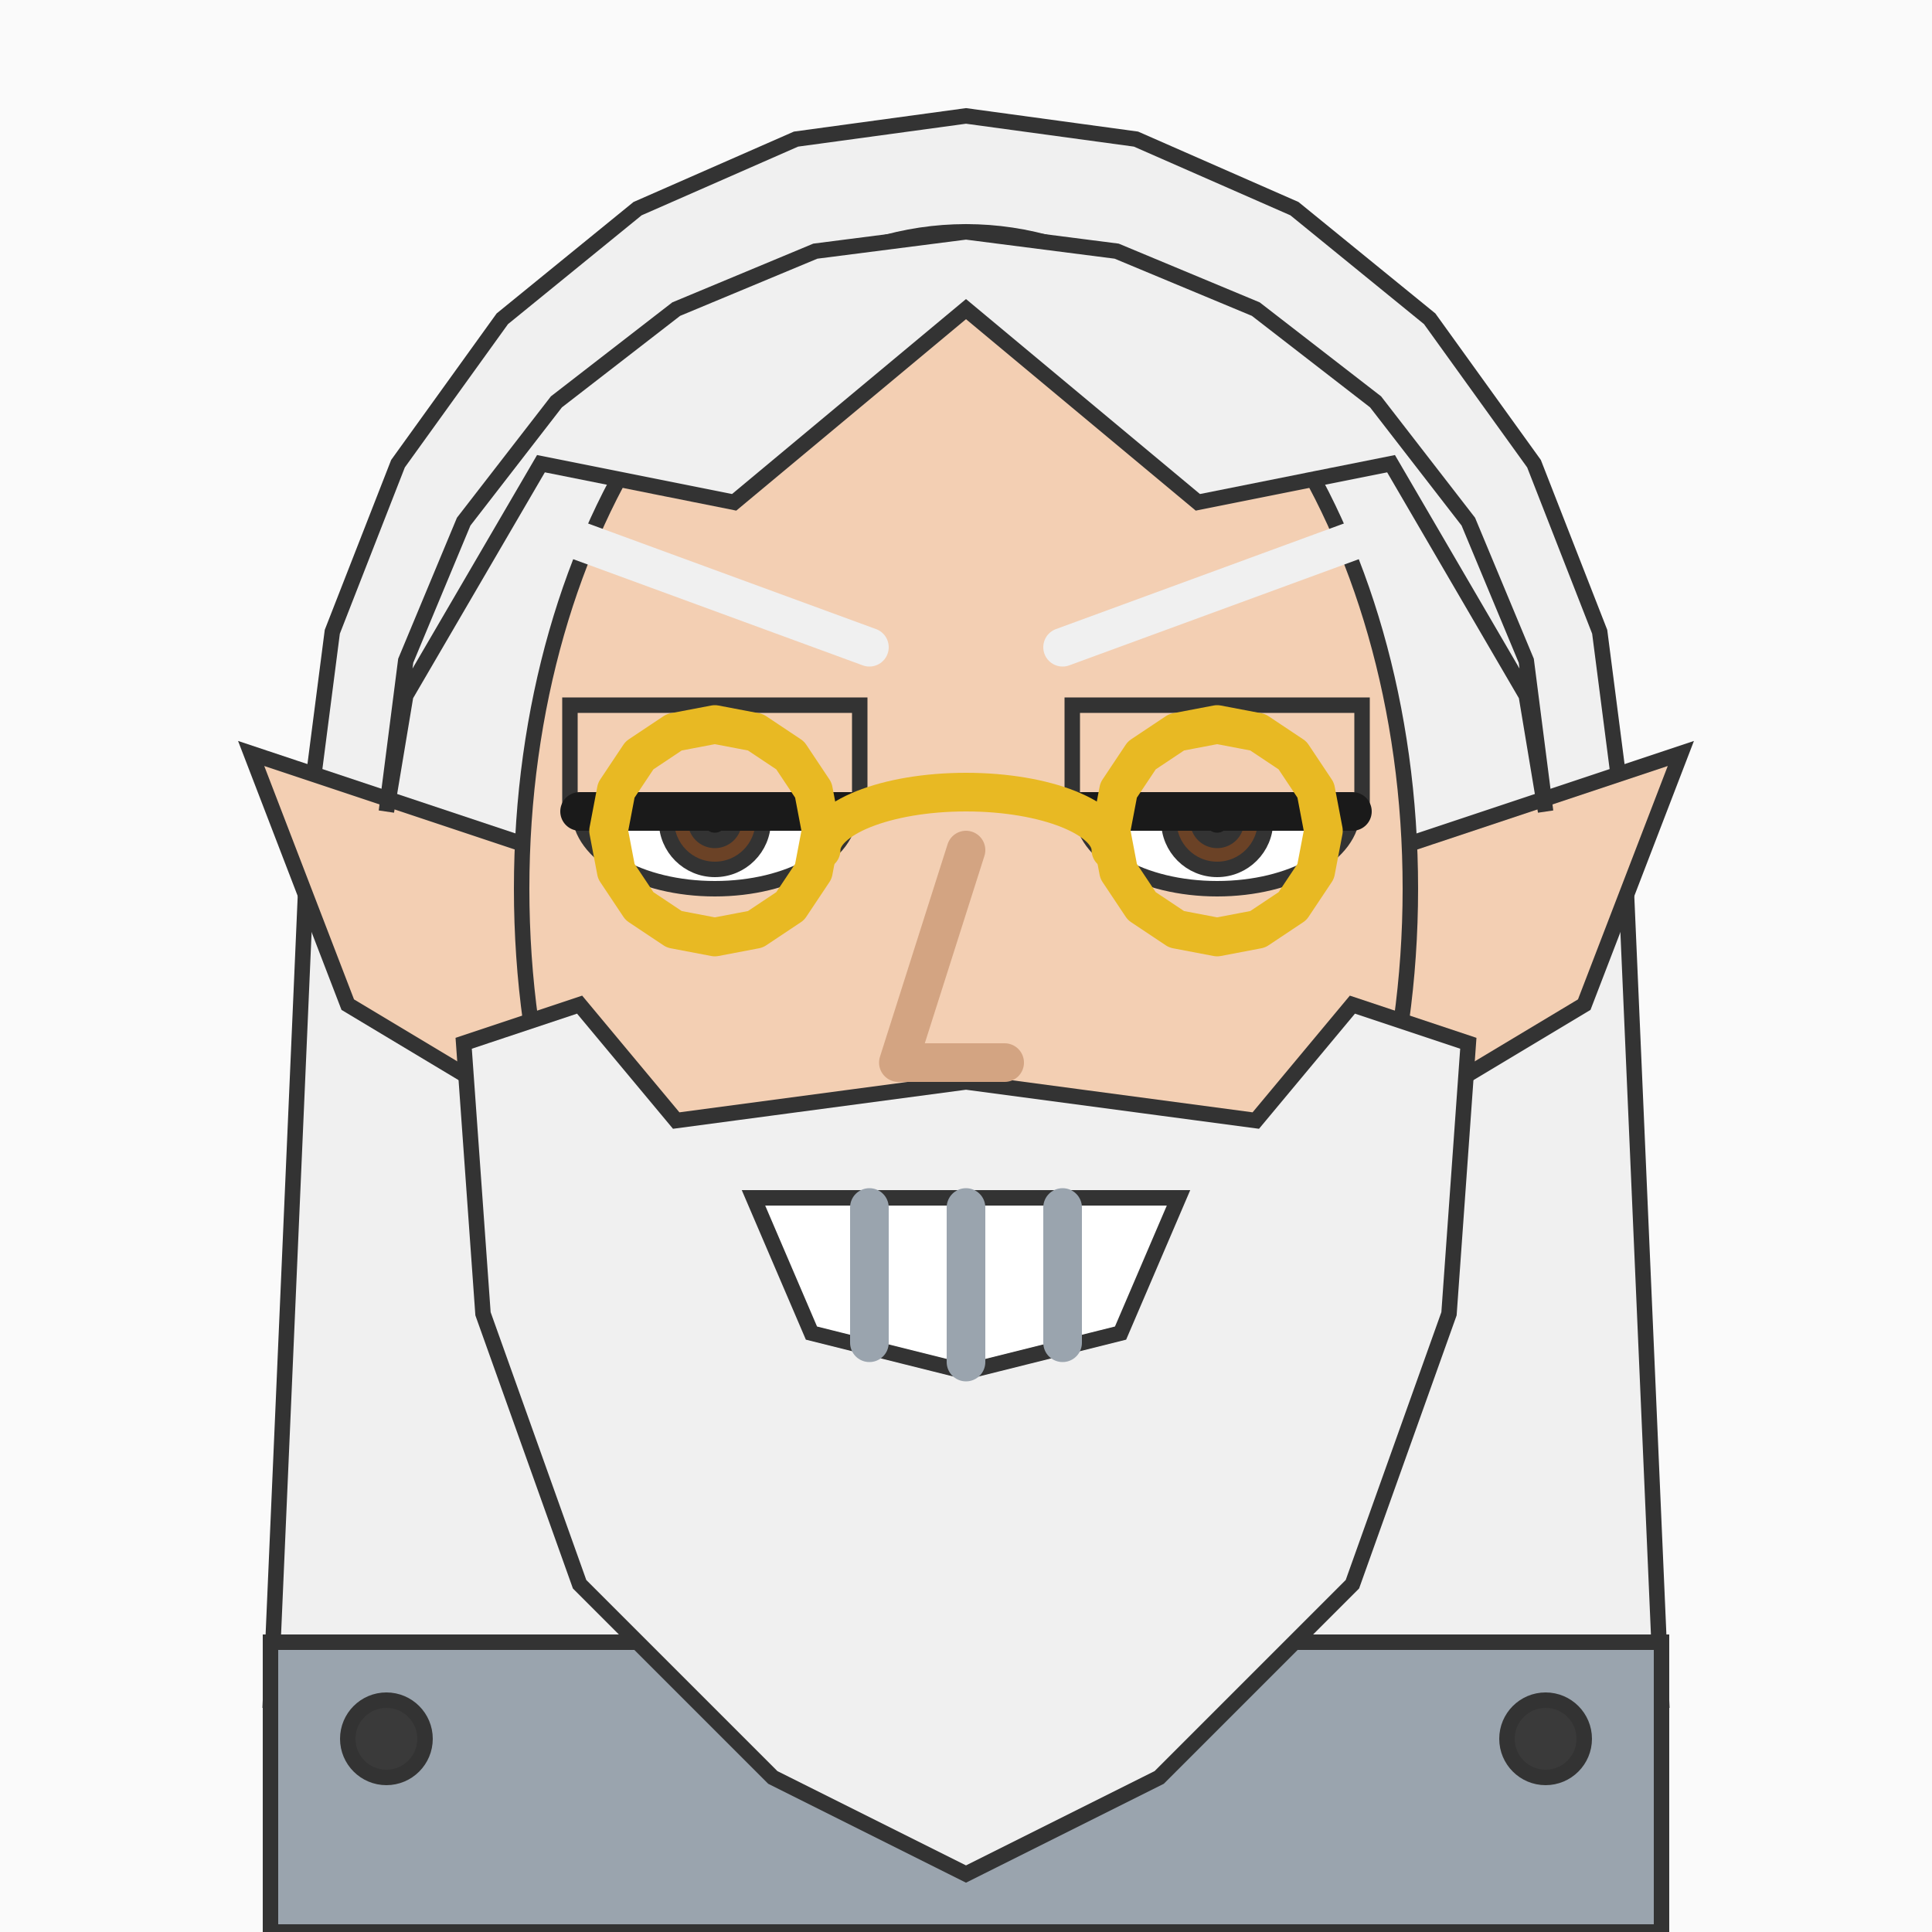
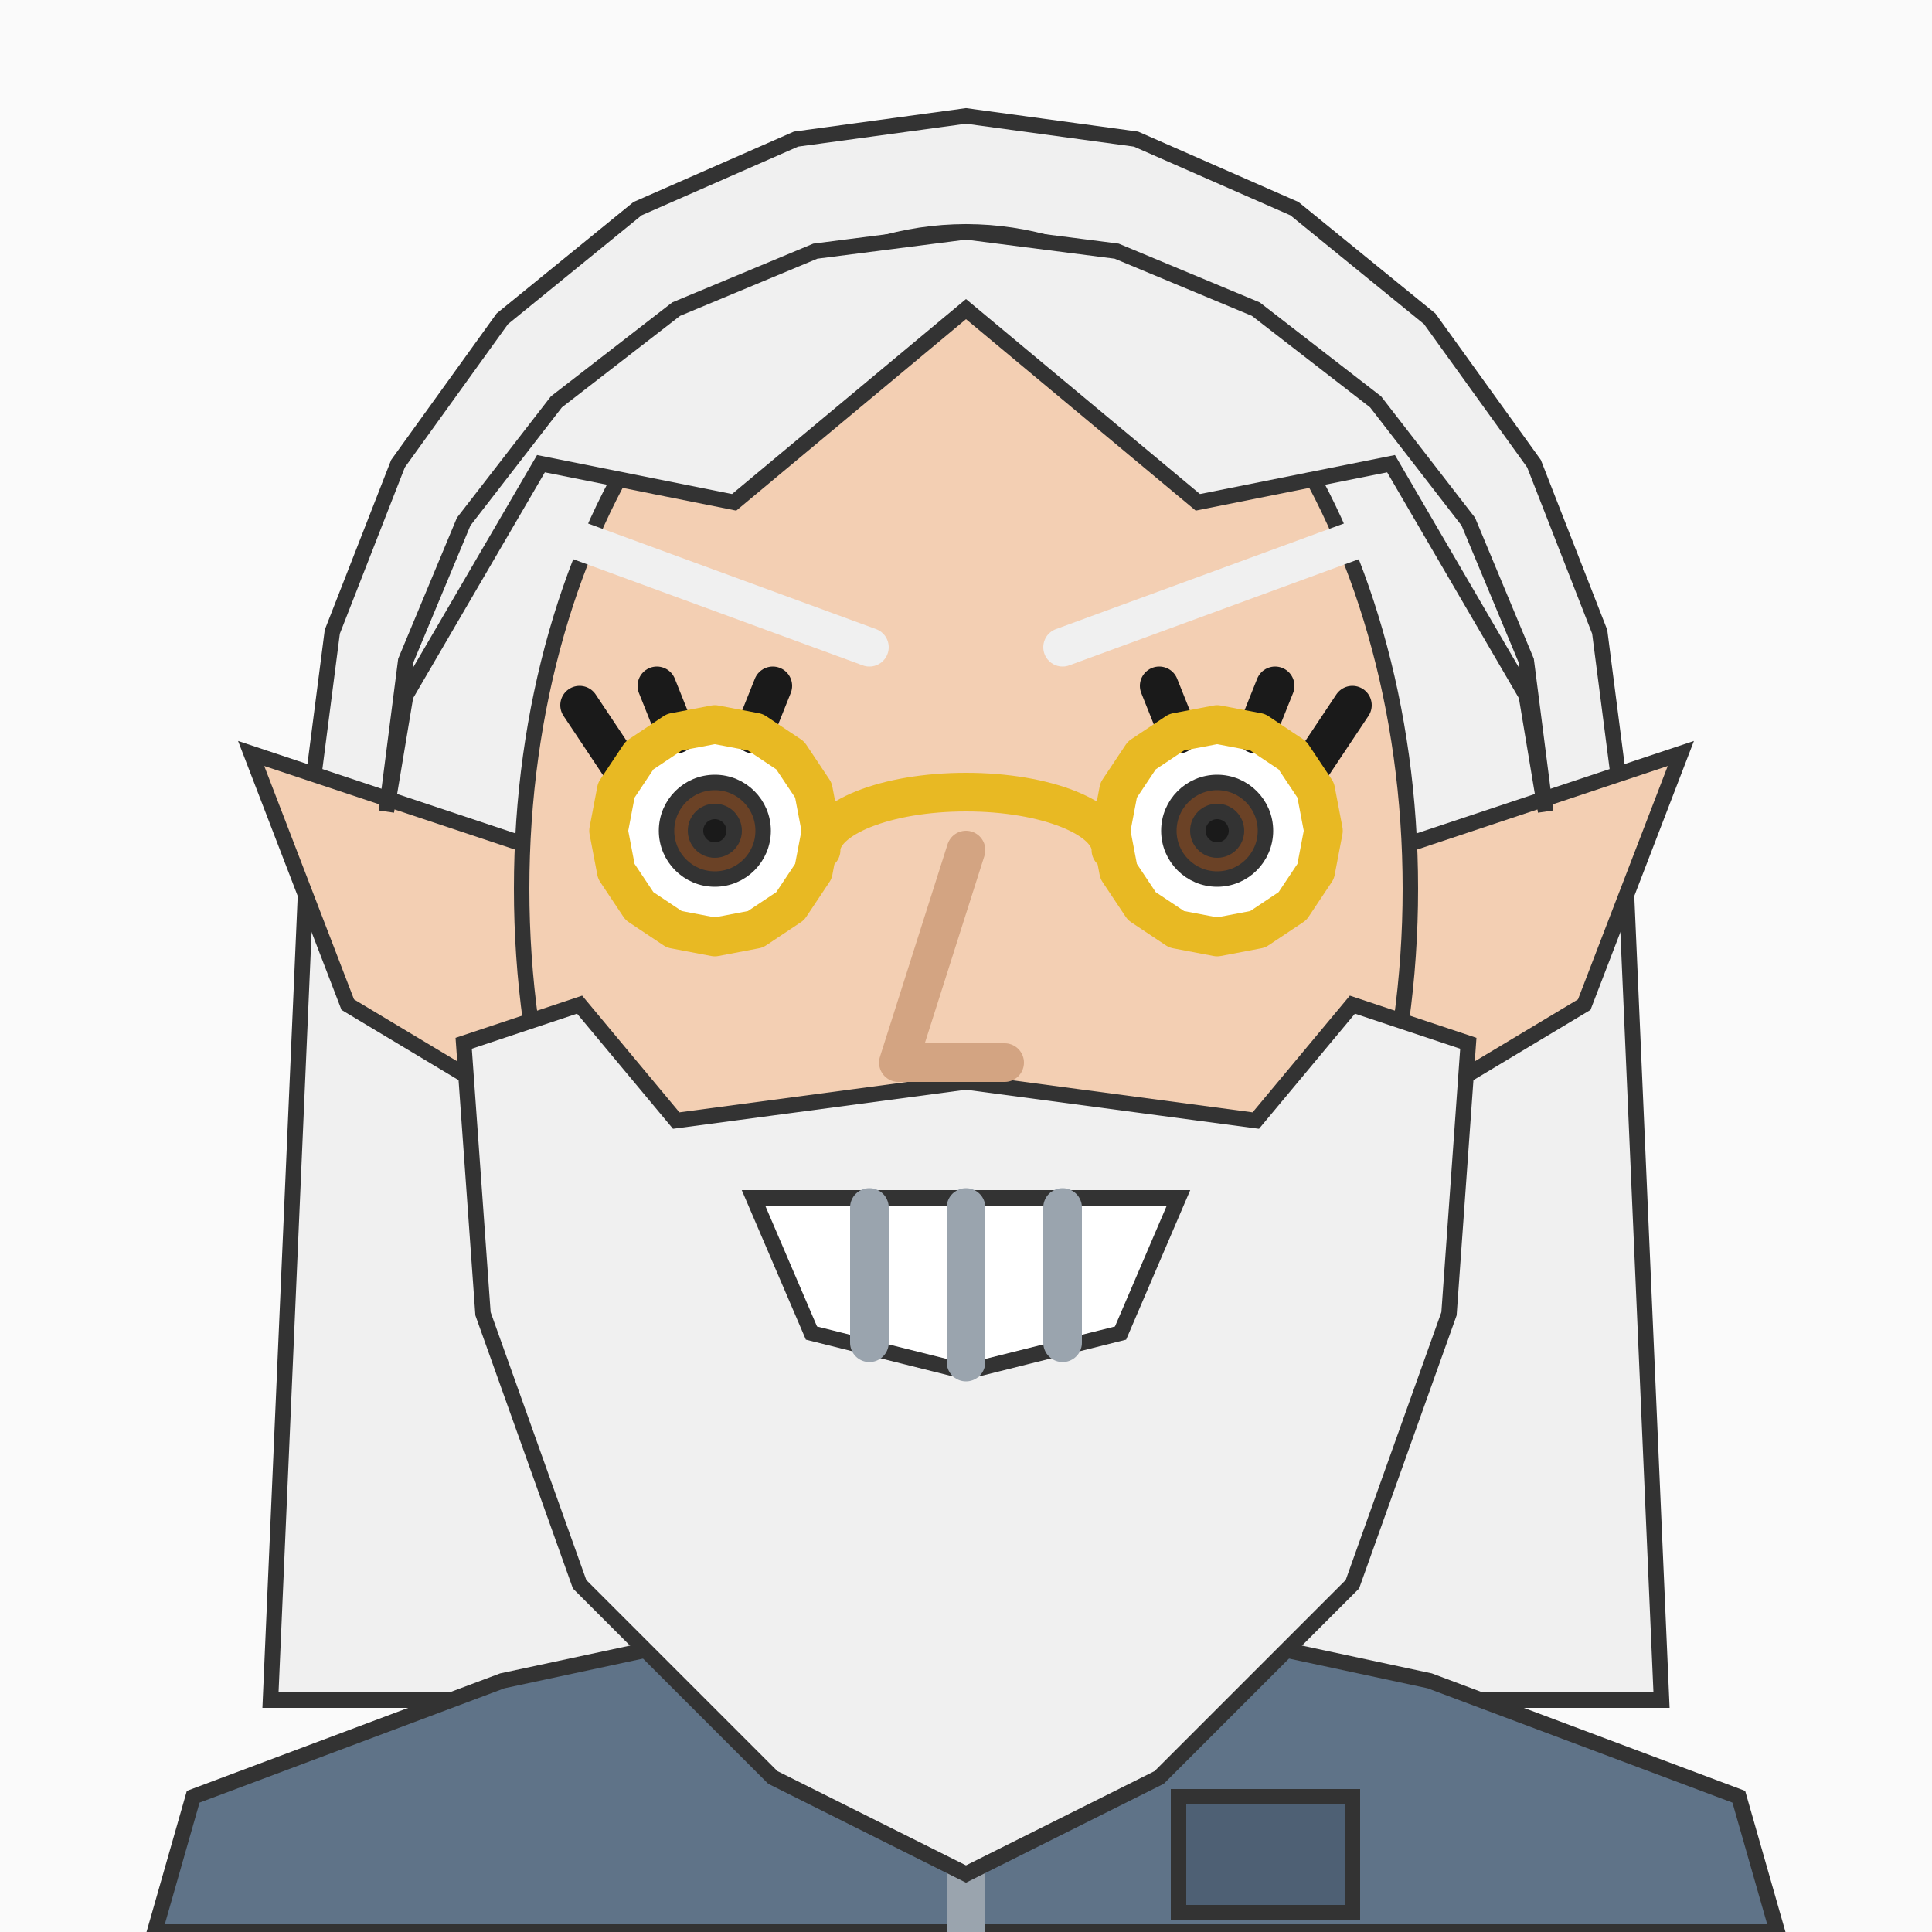
<svg xmlns="http://www.w3.org/2000/svg" viewBox="0 0 100 100" width="200" height="200">
  <rect width="100" height="100" fill="#fafafa" />
  <polygon points="16,42 17.2,32.7 20.6,24 26,16.5 33,10.8 41.2,7.2 50,6 58.8,7.2 67,10.8 74,16.5 79.4,24 82.8,32.7 84,42 86,88 14,88" fill="#F0F0F0" stroke="#333" stroke-width="0.8" />
-   <rect x="14" y="85" width="72" height="15" fill="#9AA4AE" stroke="#333" stroke-width="0.8" />
-   <ellipse cx="20" cy="90" rx="2" ry="2" fill="#3A3A3A" stroke="#333" stroke-width="0.8" />
-   <ellipse cx="80" cy="90" rx="2" ry="2" fill="#3A3A3A" stroke="#333" stroke-width="0.8" />
-   <ellipse cx="50" cy="93" rx="3" ry="3" fill="#B5483F" stroke="#333" stroke-width="0.8" />
+   <polygon points="8,100 10,93 26,87 40,84 60,84 74,87 90,93 92,100" fill="#5F7388" stroke="#333" stroke-width="0.8" />
+   <polygon points="40,84 50,89 44,93 35,86" fill="#4E6074" stroke="#333" stroke-width="0.8" />
+   <polygon points="60,84 50,89 56,93 65,86" fill="#4E6074" stroke="#333" stroke-width="0.8" />
+   <polyline points="50,89 50,100" fill="none" stroke="#9AA4AE" stroke-width="2" stroke-linecap="round" stroke-linejoin="round" />
+   <rect x="61" y="93" width="9" height="6" fill="#4E6074" stroke="#333" stroke-width="0.8" />
  <rect x="42" y="70" width="16" height="18" fill="#F3CFB3" stroke="#333" stroke-width="0.8" />
  <path d="M42 80 A8 6 0 0 0 58 80" fill="none" stroke="#E8B923" stroke-width="2" stroke-linecap="round" stroke-linejoin="round" />
  <ellipse cx="50" cy="87" rx="2" ry="2" fill="#E8B923" stroke="#333" stroke-width="0.8" />
  <polygon points="28,44 13,39 18,52 28,58" fill="#F3CFB3" stroke="#333" stroke-width="0.8" />
  <polygon points="72,44 87,39 82,52 72,58" fill="#F3CFB3" stroke="#333" stroke-width="0.8" />
  <ellipse cx="50" cy="46" rx="23" ry="34" fill="#F3CFB3" stroke="#333" stroke-width="0.8" />
  <polygon points="76,54 75,68 70,82 60,92 50,97 40,92 30,82 25,68 24,54 30,52 35,58 50,56 65,58 70,52" fill="#F0F0F0" stroke="#333" stroke-width="0.8" />
  <polygon points="39,62 61,62 58,69 50,71 42,69" fill="#FFFFFF" stroke="#333" stroke-width="0.8" />
  <polyline points="45,62.5 45,69.5" fill="none" stroke="#9AA4AE" stroke-width="2" stroke-linecap="round" stroke-linejoin="round" />
  <polyline points="50,62.5 50,70.5" fill="none" stroke="#9AA4AE" stroke-width="2" stroke-linecap="round" stroke-linejoin="round" />
  <polyline points="55,62.5 55,69.5" fill="none" stroke="#9AA4AE" stroke-width="2" stroke-linecap="round" stroke-linejoin="round" />
  <polyline points="50,44 46.5,55 52,55" fill="none" stroke="#D3A482" stroke-width="2" stroke-linecap="round" stroke-linejoin="round" />
-   <ellipse cx="37" cy="42" rx="7" ry="4" fill="#FFFFFF" stroke="#333" stroke-width="0.8" />
-   <ellipse cx="37" cy="42.5" rx="2.5" ry="2.5" fill="#6B4226" stroke="#333" stroke-width="0.8" />
-   <ellipse cx="37" cy="42.5" rx="1" ry="1" fill="#1A1A1A" stroke="#333" stroke-width="0.8" />
-   <rect x="29.5" y="36.5" width="15" height="5.5" fill="#F3CFB3" stroke="#333" stroke-width="0.8" />
-   <polyline points="30,42 44,42" fill="none" stroke="#1A1A1A" stroke-width="2" stroke-linecap="round" stroke-linejoin="round" />
-   <ellipse cx="63" cy="42" rx="7" ry="4" fill="#FFFFFF" stroke="#333" stroke-width="0.8" />
-   <ellipse cx="63" cy="42.5" rx="2.5" ry="2.5" fill="#6B4226" stroke="#333" stroke-width="0.8" />
-   <ellipse cx="63" cy="42.5" rx="1" ry="1" fill="#1A1A1A" stroke="#333" stroke-width="0.8" />
-   <rect x="55.5" y="36.5" width="15" height="5.5" fill="#F3CFB3" stroke="#333" stroke-width="0.8" />
-   <polyline points="70,42 56,42" fill="none" stroke="#1A1A1A" stroke-width="2" stroke-linecap="round" stroke-linejoin="round" />
+   <ellipse cx="37" cy="43" rx="5" ry="5" fill="#FFFFFF" stroke="#333" stroke-width="0.8" />
+   <ellipse cx="37" cy="43" rx="2.5" ry="2.5" fill="#6B4226" stroke="#333" stroke-width="0.8" />
+   <ellipse cx="37" cy="43" rx="1" ry="1" fill="#1A1A1A" stroke="#333" stroke-width="0.8" />
+   <polyline points="32,39.5 30,36.5" fill="none" stroke="#1A1A1A" stroke-width="2" stroke-linecap="round" stroke-linejoin="round" />
+   <polyline points="35,38 34,35.5" fill="none" stroke="#1A1A1A" stroke-width="2" stroke-linecap="round" stroke-linejoin="round" />
+   <polyline points="39,38 40,35.5" fill="none" stroke="#1A1A1A" stroke-width="2" stroke-linecap="round" stroke-linejoin="round" />
+   <ellipse cx="63" cy="43" rx="5" ry="5" fill="#FFFFFF" stroke="#333" stroke-width="0.8" />
+   <ellipse cx="63" cy="43" rx="2.5" ry="2.5" fill="#6B4226" stroke="#333" stroke-width="0.8" />
+   <ellipse cx="63" cy="43" rx="1" ry="1" fill="#1A1A1A" stroke="#333" stroke-width="0.8" />
+   <polyline points="68,39.5 70,36.5" fill="none" stroke="#1A1A1A" stroke-width="2" stroke-linecap="round" stroke-linejoin="round" />
+   <polyline points="65,38 66,35.5" fill="none" stroke="#1A1A1A" stroke-width="2" stroke-linecap="round" stroke-linejoin="round" />
+   <polyline points="61,38 60,35.5" fill="none" stroke="#1A1A1A" stroke-width="2" stroke-linecap="round" stroke-linejoin="round" />
  <polyline points="30,28 45,33.5" fill="none" stroke="#F0F0F0" stroke-width="2" stroke-linecap="round" stroke-linejoin="round" />
  <polyline points="70,28 55,33.5" fill="none" stroke="#F0F0F0" stroke-width="2" stroke-linecap="round" stroke-linejoin="round" />
  <polyline points="42.5,43 42.1,45.1 40.9,46.9 39.1,48.1 37,48.5 34.9,48.1 33.1,46.9 31.9,45.1 31.5,43 31.9,40.9 33.1,39.1 34.9,37.9 37,37.5 39.1,37.9 40.9,39.1 42.1,40.9 42.5,43" fill="none" stroke="#E8B923" stroke-width="2" stroke-linecap="round" stroke-linejoin="round" />
  <polyline points="68.5,43 68.1,45.1 66.9,46.9 65.1,48.1 63,48.5 60.9,48.1 59.1,46.9 57.9,45.1 57.5,43 57.9,40.9 59.1,39.1 60.9,37.9 63,37.5 65.1,37.9 66.9,39.1 68.1,40.9 68.5,43" fill="none" stroke="#E8B923" stroke-width="2" stroke-linecap="round" stroke-linejoin="round" />
  <path d="M42.5 44 A7.5 3 0 0 1 57.5 44" fill="none" stroke="#E8B923" stroke-width="2" stroke-linecap="round" stroke-linejoin="round" />
  <polygon points="20,42 21,34.2 24,27 28.8,20.8 35,16 42.2,13 50,12 57.8,13 65,16 71.2,20.8 76,27 79,34.2 80,42 79,36 72,24 62,26 50,16 38,26 28,24 21,36" fill="#F0F0F0" stroke="#333" stroke-width="0.8" />
</svg>
